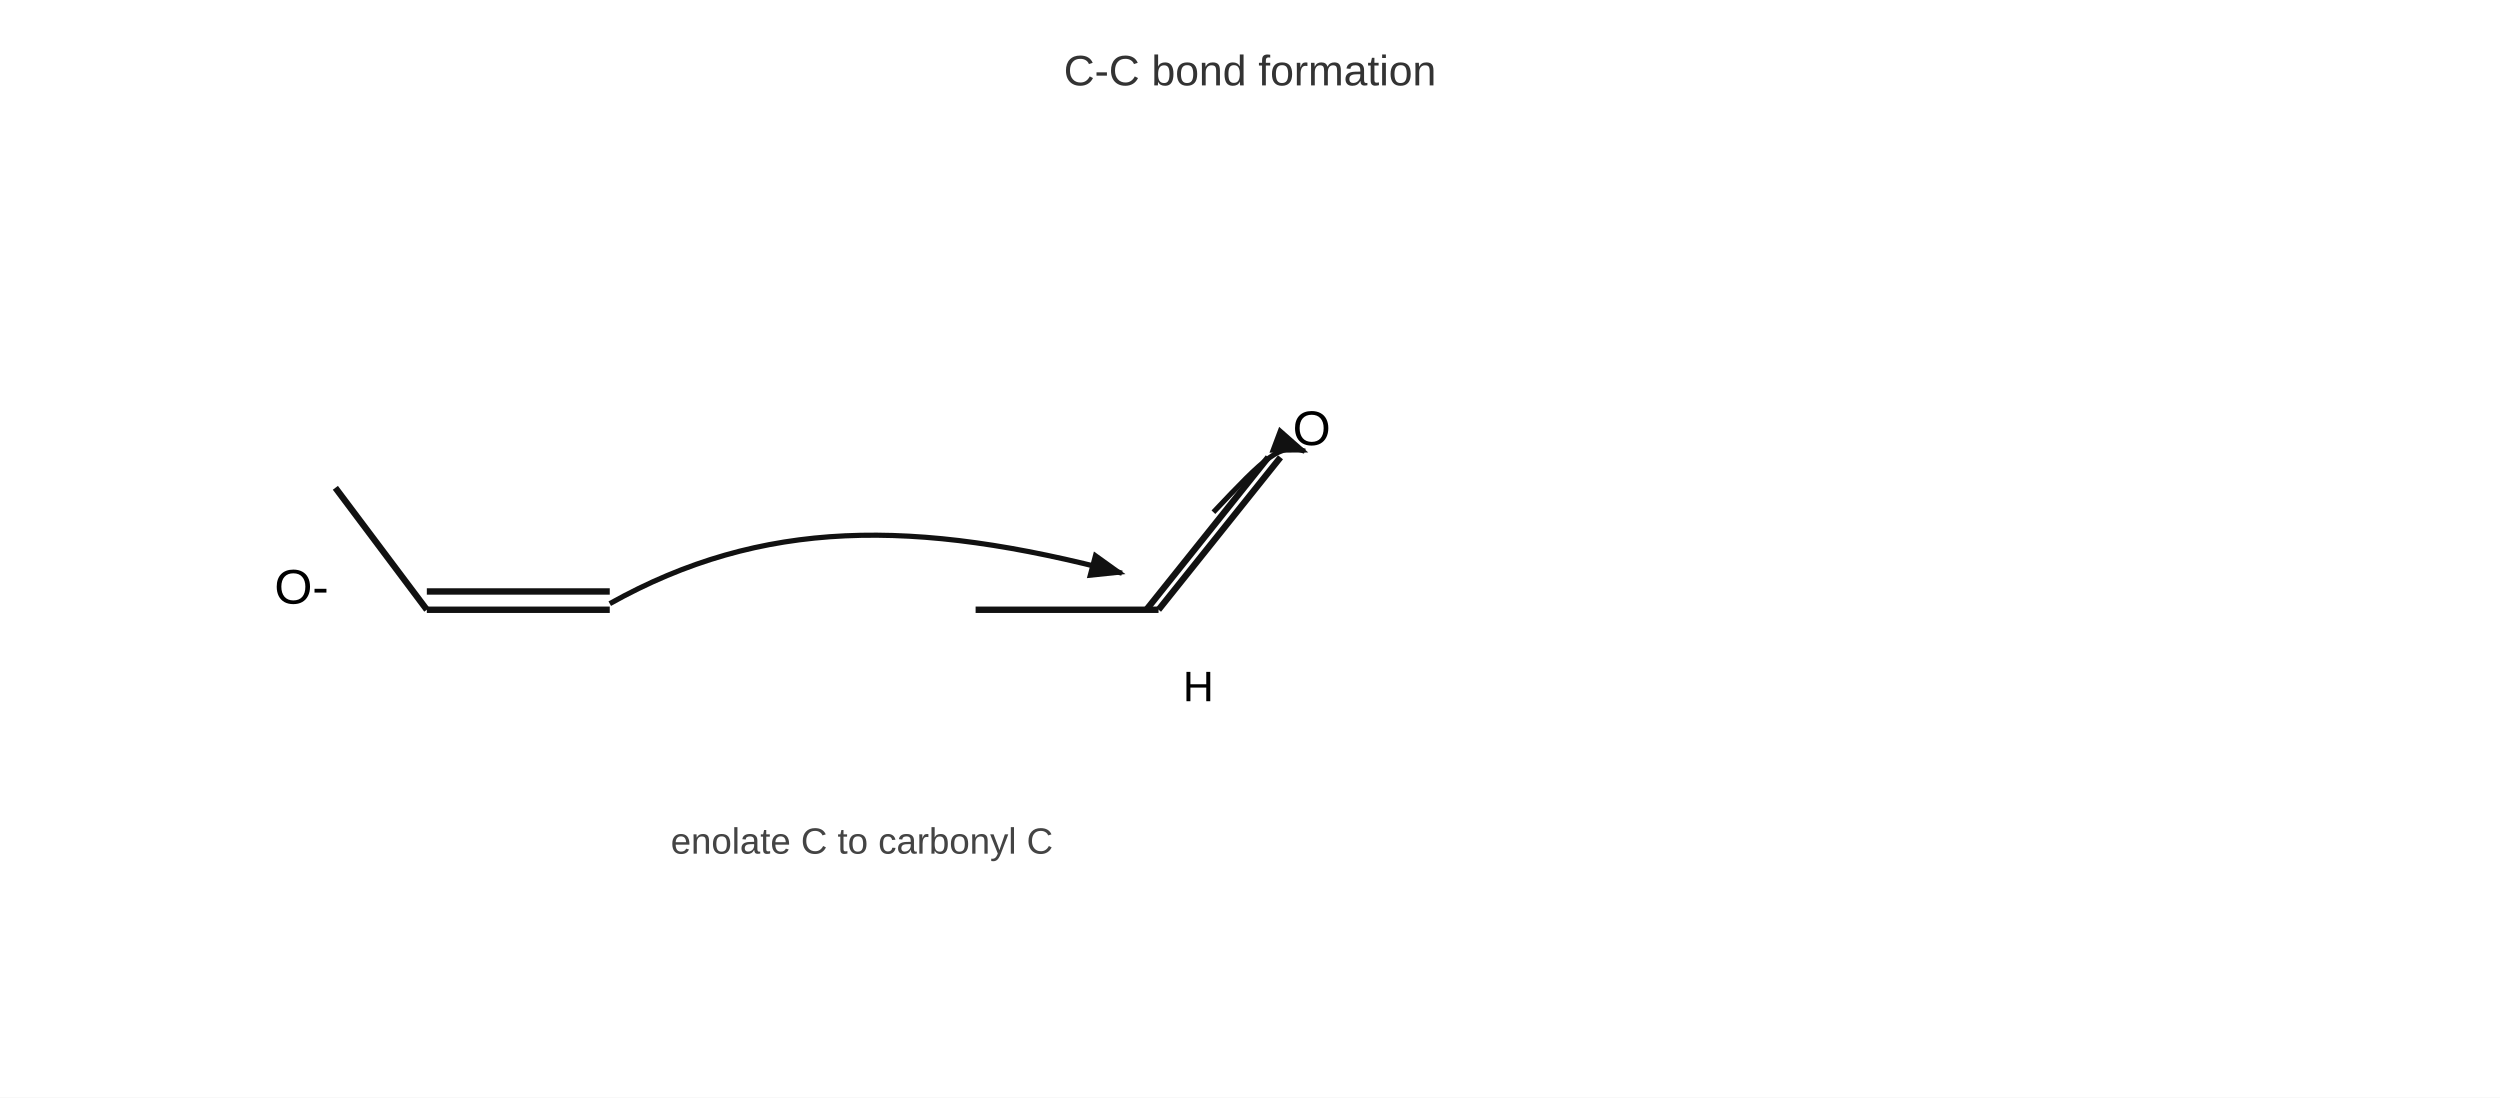
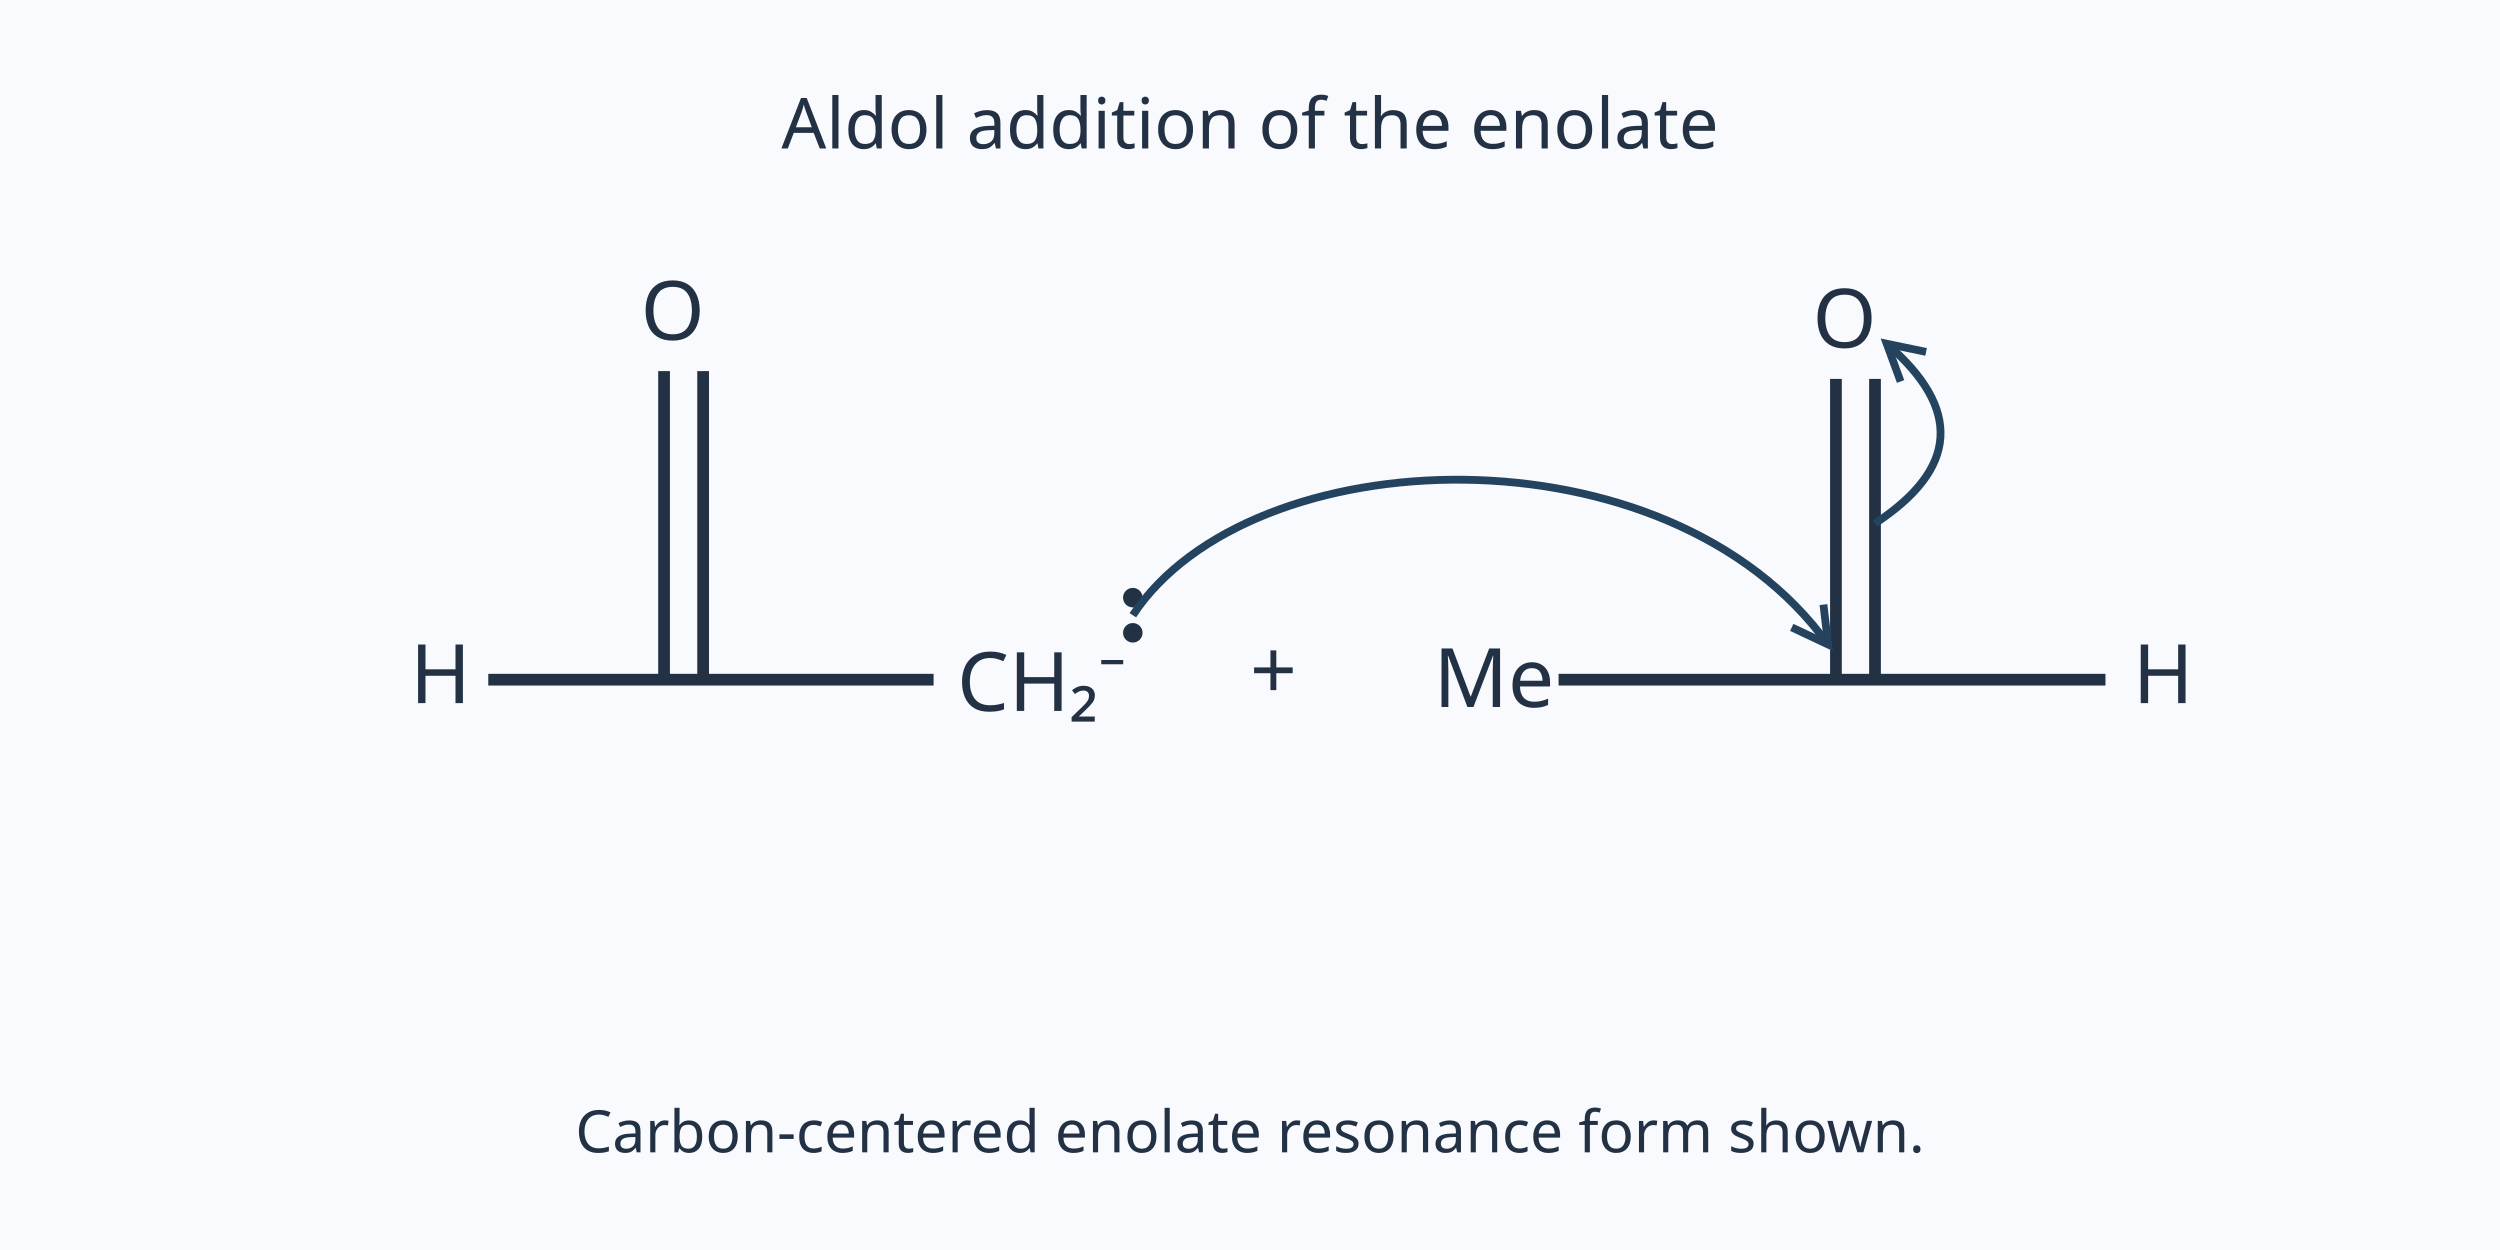
- <svg xmlns="http://www.w3.org/2000/svg" viewBox="0 0 820 360" width="820" height="360" role="img">
+ <svg xmlns="http://www.w3.org/2000/svg" viewBox="0 0 640 320" role="img">
  <defs>
-     <marker id="electron-arrow" viewBox="0 0 10 10" refX="9" refY="5" markerWidth="7" markerHeight="7" orient="auto">
-       <path d="M 0 1.2 L 10 5 L 0 8.8 Z" fill="#111111" />
-     </marker>
-     <marker id="fishhook" viewBox="0 0 10 10" refX="9" refY="5" markerWidth="7" markerHeight="7" orient="auto">
-       <path d="M 0 2 L 10 5 L 0 5 Z" fill="#111111" />
+     <marker id="electron-arrow" markerUnits="userSpaceOnUse" markerWidth="12" markerHeight="12" refX="10" refY="6" orient="auto">
+       <path d="M 1 1 L 10 6 L 1 11" fill="none" stroke="#24435F" stroke-width="2" />
    </marker>
  </defs>
-   <rect x="0" y="0" width="820" height="360" fill="#ffffff" />
-   <g id="conditions">
-     <text x="410" y="28" text-anchor="middle" font-family="Arial, Helvetica, sans-serif" font-size="14" fill="#333333">C-C bond formation</text>
-   </g>
-   <g id="intermediate-1">
-     <line x1="140" y1="200" x2="200" y2="200" stroke="#111" stroke-width="2.1" />
-     <line x1="140" y1="194" x2="200" y2="194" stroke="#111" stroke-width="2.1" />
-     <text x="90" y="198" font-family="Arial, Helvetica, sans-serif" font-size="16">O-</text>
-     <line x1="140" y1="200" x2="110" y2="160" stroke="#111" stroke-width="2.1" />
-     <line x1="320" y1="200" x2="380" y2="200" stroke="#111" stroke-width="2.1" />
-     <line x1="380" y1="200" x2="420" y2="150" stroke="#111" stroke-width="2.1" />
-     <line x1="376" y1="200" x2="416" y2="150" stroke="#111" stroke-width="2.1" />
-     <text x="424" y="146" font-family="Arial, Helvetica, sans-serif" font-size="16">O</text>
-     <text x="388" y="230" font-family="Arial, Helvetica, sans-serif" font-size="14">H</text>
-   </g>
-   <g id="electron-arrows">
-     <path d="M 200 198 C 250 170 300 170 368 188" fill="none" stroke="#111" stroke-width="1.7" marker-end="url(#electron-arrow)" />
-     <path d="M 398 168 C 415 150 420 145 428 148" fill="none" stroke="#111" stroke-width="1.7" marker-end="url(#electron-arrow)" />
-   </g>
-   <g id="labels">
-     <text x="220" y="280" font-family="Arial, Helvetica, sans-serif" font-size="12" fill="#444">enolate C to carbonyl C</text>
+   <rect width="640" height="320" fill="#F9FAFE" />
+   <g id="reactants" font-family="sans-serif" font-size="21" fill="#233144">
+     <text x="320" y="38" text-anchor="middle" font-size="18">Aldol addition of the enolate</text>
+     <text x="105" y="180">H</text>
+     <text x="164" y="87">O</text>
+     <text x="245" y="182">CH₂⁻</text>
+     <circle cx="290" cy="153" r="2.5" />
+     <circle cx="290" cy="162" r="2.5" />
+     <text x="320" y="179">+</text>
+     <text x="367" y="181">Me</text>
+     <text x="464" y="89">O</text>
+     <text x="546" y="180">H</text>
+     <path d="M 125 174 H 175 H 239 M 170 173 V 95 M 180 173 V 95 M 399 174 H 475 H 539 M 470 173 V 97 M 480 173 V 97" fill="none" stroke="#233144" stroke-width="3" />
+     <g id="electron-arrows" fill="none" stroke="#24435F" stroke-width="2">
+       <path d="M 290 157.5 C 320 112 427 108 468 165" marker-end="url(#electron-arrow)" />
+       <path d="M 480 134 Q 512 113 483 88" marker-end="url(#electron-arrow)" />
+     </g>
+     <text x="320" y="295" text-anchor="middle" font-size="15">Carbon-centered enolate resonance form shown.</text>
  </g>
</svg>
